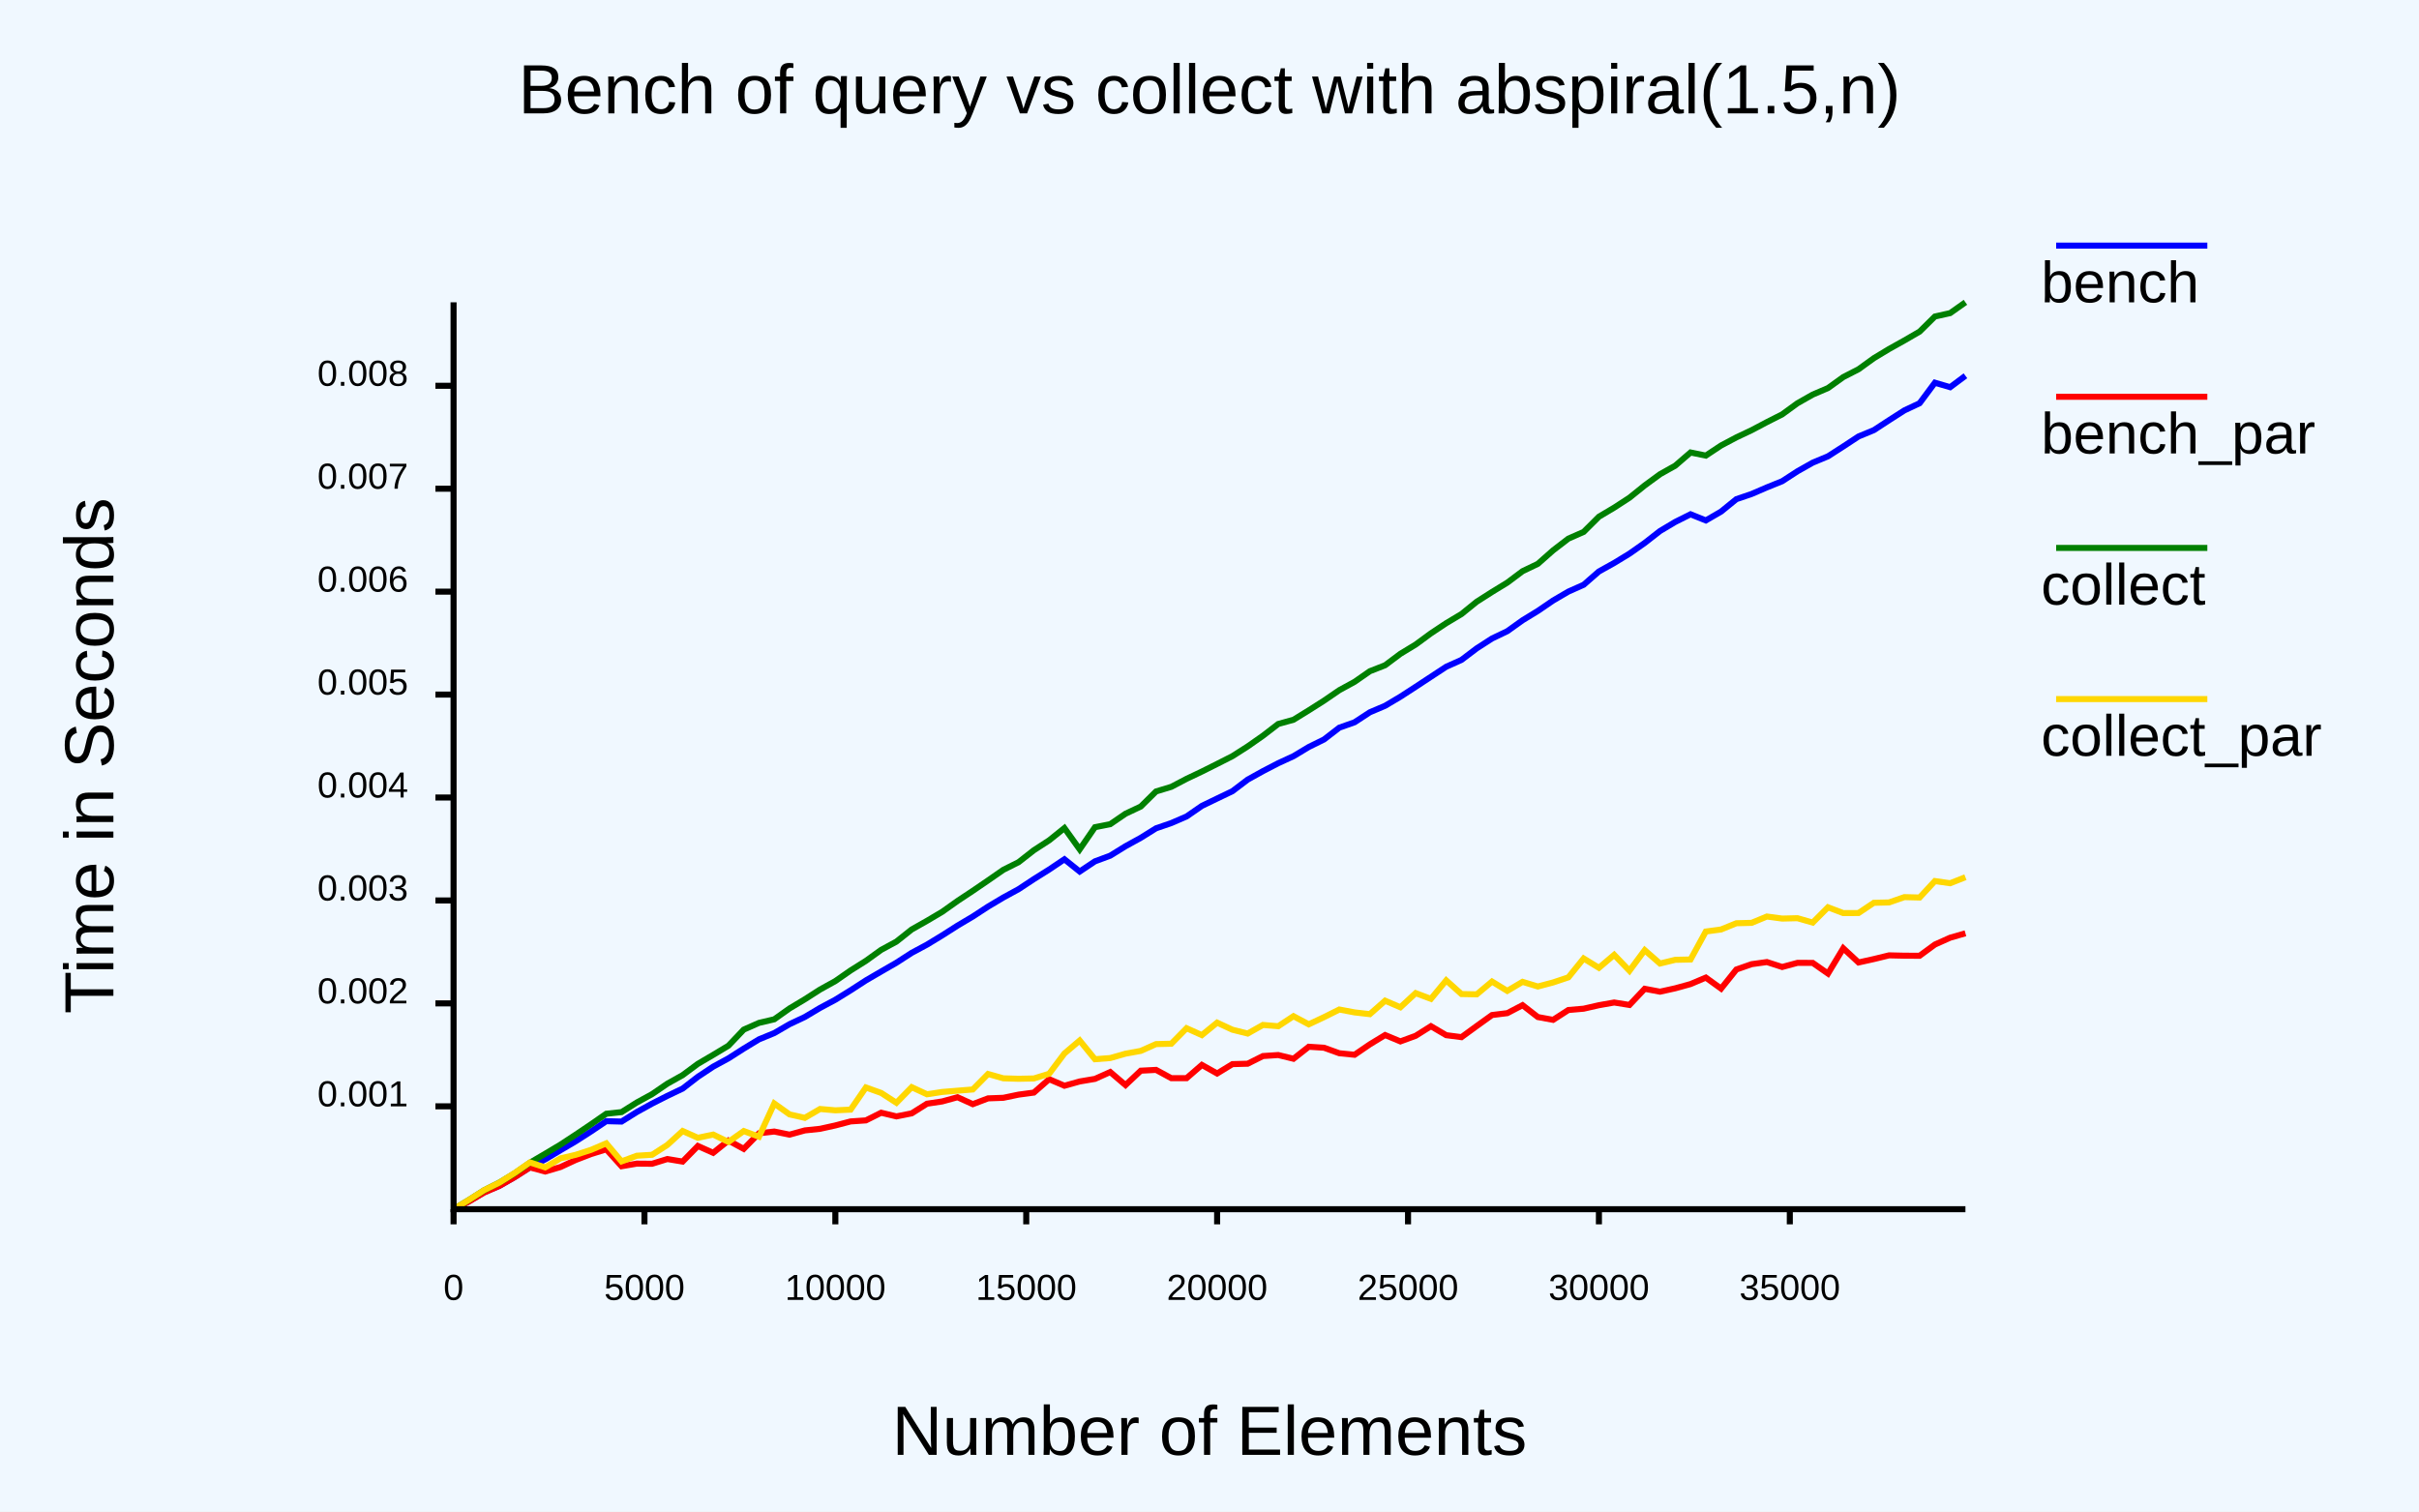
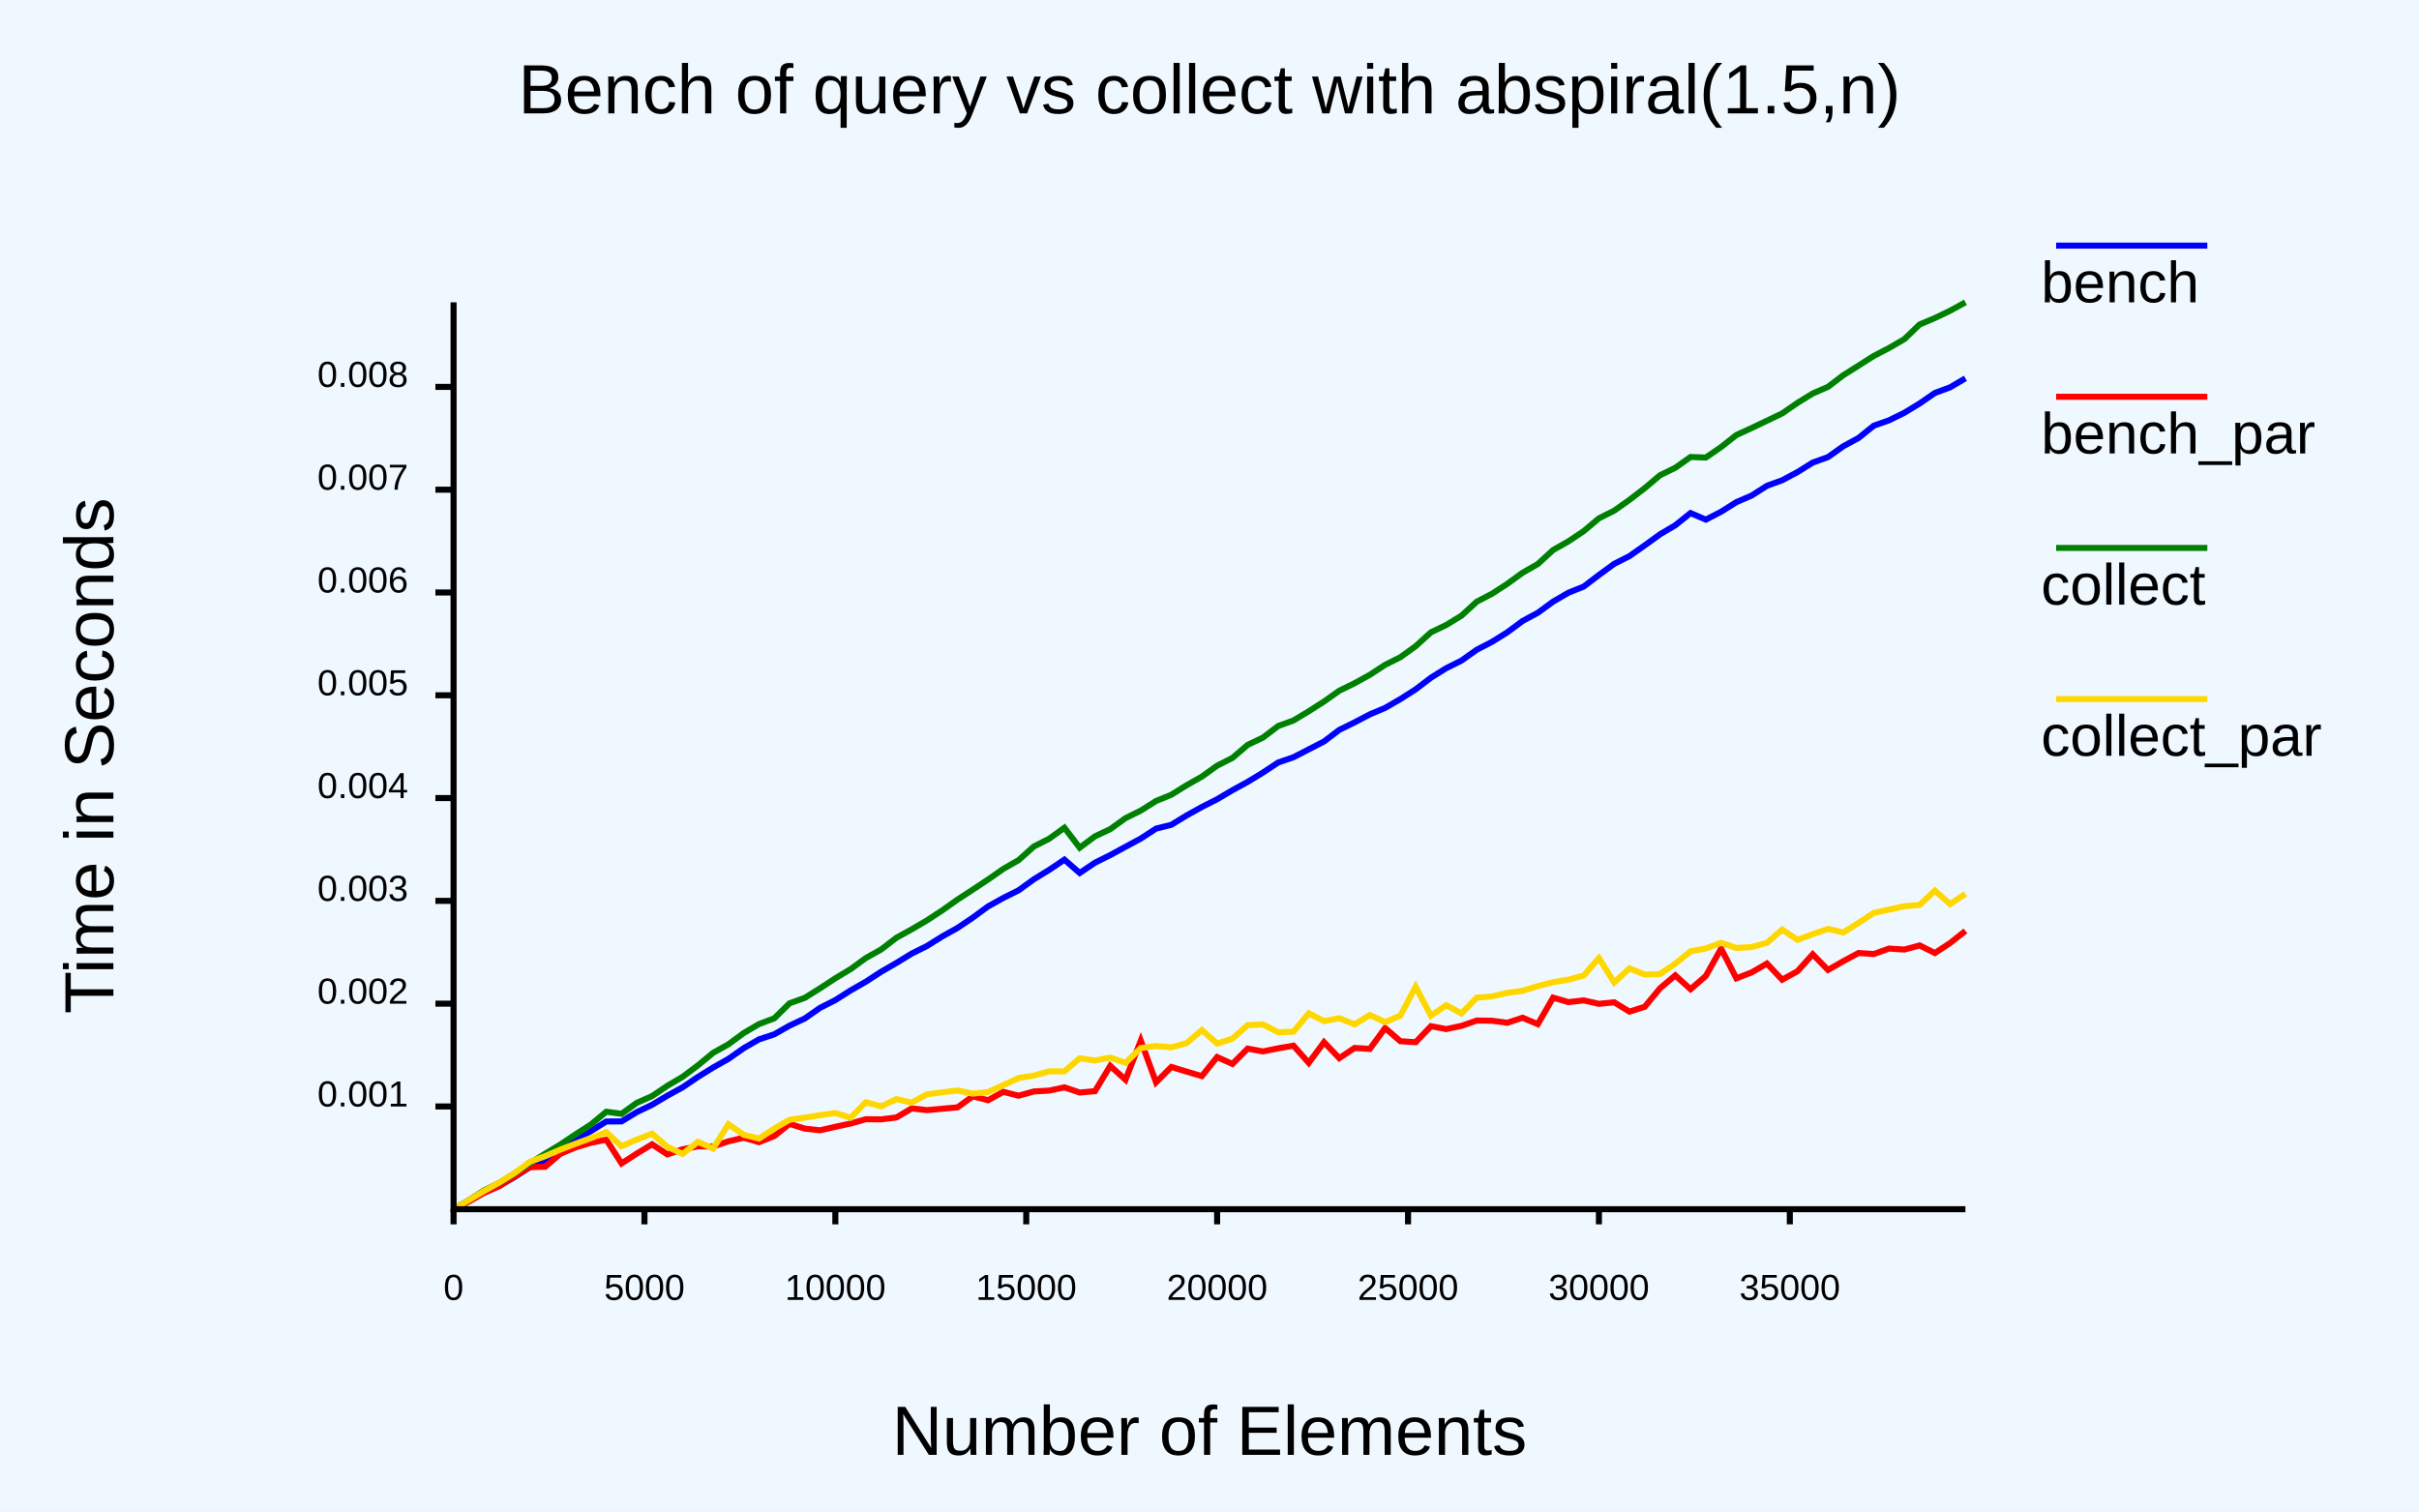
<svg xmlns="http://www.w3.org/2000/svg" class="poloto" width="800" height="500" viewBox="0 0 800 500">
  <style>.poloto {
                    font-family: "Arial";
                    stroke-width:2;
                    }
                    .poloto_text{fill: var(--poloto_fg_color,black);  }
                    .poloto_axis_lines{stroke: var(--poloto_fg_color,black);stoke-width:3;fill:none}
                    .poloto_background{fill: var(--poloto_bg_color,aliceblue); }
                    .poloto0stroke{stroke:  var(--poloto_color0,blue); }
                    .poloto1stroke{stroke:  var(--poloto_color1,red); }
                    .poloto2stroke{stroke:  var(--poloto_color2,green); }
                    .poloto3stroke{stroke:  var(--poloto_color3,gold); }
                    .poloto4stroke{stroke:  var(--poloto_color4,aqua); }
                    .poloto5stroke{stroke:  var(--poloto_color5,brown); }
                    .poloto6stroke{stroke:  var(--poloto_color6,lime); }
                    .poloto7stroke{stroke:  var(--poloto_color7,chocolate); }
                    .poloto0fill{fill:var(--poloto_color0,blue);}
                    .poloto1fill{fill:var(--poloto_color1,red);}
                    .poloto2fill{fill:var(--poloto_color2,green);}
                    .poloto3fill{fill:var(--poloto_color3,gold);}
                    .poloto4fill{fill:var(--poloto_color4,aqua);}
                    .poloto5fill{fill:var(--poloto_color5,brown);}
                    .poloto6fill{fill:var(--poloto_color6,lime);}
                    .poloto7fill{fill:var(--poloto_color7,chocolate);}</style>
  <rect class="poloto_background" fill="white" x="0" y="0" width="800" height="500" />
  <line class="poloto_axis_lines" stroke="black" x1="150" x2="150" y1="400" y2="405" />
  <text class="poloto_text" alignment-baseline="start" text-anchor="middle" x="150" y="430">0</text>
  <line class="poloto_axis_lines" stroke="black" x1="213.131" x2="213.131" y1="400" y2="405" />
  <text class="poloto_text" alignment-baseline="start" text-anchor="middle" x="213.131" y="430">5000</text>
  <line class="poloto_axis_lines" stroke="black" x1="276.263" x2="276.263" y1="400" y2="405" />
  <text class="poloto_text" alignment-baseline="start" text-anchor="middle" x="276.263" y="430">10000</text>
  <line class="poloto_axis_lines" stroke="black" x1="339.394" x2="339.394" y1="400" y2="405" />
  <text class="poloto_text" alignment-baseline="start" text-anchor="middle" x="339.394" y="430">15000</text>
  <line class="poloto_axis_lines" stroke="black" x1="402.525" x2="402.525" y1="400" y2="405" />
  <text class="poloto_text" alignment-baseline="start" text-anchor="middle" x="402.525" y="430">20000</text>
  <line class="poloto_axis_lines" stroke="black" x1="465.657" x2="465.657" y1="400" y2="405" />
  <text class="poloto_text" alignment-baseline="start" text-anchor="middle" x="465.657" y="430">25000</text>
  <line class="poloto_axis_lines" stroke="black" x1="528.788" x2="528.788" y1="400" y2="405" />
  <text class="poloto_text" alignment-baseline="start" text-anchor="middle" x="528.788" y="430">30000</text>
  <line class="poloto_axis_lines" stroke="black" x1="591.919" x2="591.919" y1="400" y2="405" />
  <text class="poloto_text" alignment-baseline="start" text-anchor="middle" x="591.919" y="430">35000</text>
-   <line class="poloto_axis_lines" stroke="black" x1="150" x2="144" y1="365.963" y2="365.963" />
-   <text class="poloto_text" alignment-baseline="middle" text-anchor="end" x="135" y="365.963">0.001</text>
-   <line class="poloto_axis_lines" stroke="black" x1="150" x2="144" y1="331.913" y2="331.913" />
-   <text class="poloto_text" alignment-baseline="middle" text-anchor="end" x="135" y="331.913">0.002</text>
-   <line class="poloto_axis_lines" stroke="black" x1="150" x2="144" y1="297.863" y2="297.863" />
-   <text class="poloto_text" alignment-baseline="middle" text-anchor="end" x="135" y="297.863">0.003</text>
-   <line class="poloto_axis_lines" stroke="black" x1="150" x2="144" y1="263.813" y2="263.813" />
-   <text class="poloto_text" alignment-baseline="middle" text-anchor="end" x="135" y="263.813">0.004</text>
-   <line class="poloto_axis_lines" stroke="black" x1="150" x2="144" y1="229.763" y2="229.763" />
-   <text class="poloto_text" alignment-baseline="middle" text-anchor="end" x="135" y="229.763">0.005</text>
-   <line class="poloto_axis_lines" stroke="black" x1="150" x2="144" y1="195.713" y2="195.713" />
-   <text class="poloto_text" alignment-baseline="middle" text-anchor="end" x="135" y="195.713">0.006</text>
-   <line class="poloto_axis_lines" stroke="black" x1="150" x2="144" y1="161.664" y2="161.664" />
-   <text class="poloto_text" alignment-baseline="middle" text-anchor="end" x="135" y="161.664">0.007</text>
-   <line class="poloto_axis_lines" stroke="black" x1="150" x2="144" y1="127.614" y2="127.614" />
-   <text class="poloto_text" alignment-baseline="middle" text-anchor="end" x="135" y="127.614">0.008</text>
+   <line class="poloto_axis_lines" stroke="black" x1="150" x2="144" y1="366.008" y2="366.008" />
+   <text class="poloto_text" alignment-baseline="middle" text-anchor="end" x="135" y="366.008">0.001</text>
+   <line class="poloto_axis_lines" stroke="black" x1="150" x2="144" y1="332.005" y2="332.005" />
+   <text class="poloto_text" alignment-baseline="middle" text-anchor="end" x="135" y="332.005">0.002</text>
+   <line class="poloto_axis_lines" stroke="black" x1="150" x2="144" y1="298.001" y2="298.001" />
+   <text class="poloto_text" alignment-baseline="middle" text-anchor="end" x="135" y="298.001">0.003</text>
+   <line class="poloto_axis_lines" stroke="black" x1="150" x2="144" y1="263.997" y2="263.997" />
+   <text class="poloto_text" alignment-baseline="middle" text-anchor="end" x="135" y="263.997">0.004</text>
+   <line class="poloto_axis_lines" stroke="black" x1="150" x2="144" y1="229.994" y2="229.994" />
+   <text class="poloto_text" alignment-baseline="middle" text-anchor="end" x="135" y="229.994">0.005</text>
+   <line class="poloto_axis_lines" stroke="black" x1="150" x2="144" y1="195.99" y2="195.99" />
+   <text class="poloto_text" alignment-baseline="middle" text-anchor="end" x="135" y="195.99">0.006</text>
+   <line class="poloto_axis_lines" stroke="black" x1="150" x2="144" y1="161.987" y2="161.987" />
+   <text class="poloto_text" alignment-baseline="middle" text-anchor="end" x="135" y="161.987">0.007</text>
+   <line class="poloto_axis_lines" stroke="black" x1="150" x2="144" y1="127.983" y2="127.983" />
+   <text class="poloto_text" alignment-baseline="middle" text-anchor="end" x="135" y="127.983">0.008</text>
  <text class="poloto_text" alignment-baseline="middle" text-anchor="start" font-size="large" x="675" y="100">bench</text>
  <line class="poloto0stroke" stroke="black" x1="680" x2="730" y1="81.25" y2="81.25" />
-   <polyline class="poloto0stroke" fill="none" stroke="black" points="150,399.999 155.051,397.358 160.101,394.35 165.152,392.27 170.202,389.352 175.253,386.126 180.303,383.517 185.354,380.491 190.404,377.516 195.455,374.277 200.505,370.876 205.556,371.006 210.606,367.846 215.657,365.061 220.707,362.505 225.758,360.097 230.808,356.192 235.859,352.845 240.909,350.095 245.96,346.868 251.01,343.807 256.061,341.734 261.111,338.795 266.162,336.414 271.212,333.409 276.263,330.706 281.313,327.585 286.364,324.313 291.414,321.37 296.465,318.458 301.515,315.192 306.566,312.482 311.616,309.412 316.667,306.187 321.717,303.192 326.768,299.898 331.818,296.891 336.869,294.133 341.919,290.8 346.97,287.633 352.02,284.242 357.071,288.293 362.121,284.926 367.172,283.046 372.222,279.926 377.273,277.144 382.323,273.999 387.374,272.261 392.424,270.075 397.475,266.586 402.525,264.147 407.576,261.724 412.626,257.888 417.677,255.085 422.727,252.466 427.778,250.139 432.828,247.102 437.879,244.607 442.929,240.711 447.98,238.921 453.03,235.619 458.081,233.467 463.131,230.471 468.182,227.191 473.232,223.871 478.283,220.557 483.333,218.294 488.384,214.47 493.434,211.212 498.485,208.792 503.535,205.186 508.586,202.095 513.636,198.652 518.687,195.694 523.737,193.445 528.788,189.036 533.838,186.225 538.889,183.146 543.939,179.597 548.99,175.656 554.04,172.647 559.091,170.12 564.141,172.156 569.192,169.228 574.242,165.121 579.293,163.402 584.343,161.225 589.394,159.182 594.444,155.9 599.495,153.048 604.545,150.943 609.596,147.698 614.646,144.379 619.697,142.294 624.747,138.998 629.798,135.765 634.848,133.381 639.899,126.601 644.949,128.08 650,124.303 " />
+   <polyline class="poloto0stroke" fill="none" stroke="black" points="150,399.993 155.051,397.154 160.101,394.4 165.152,392.196 170.202,389.342 175.253,386.064 180.303,383.719 185.354,380.235 190.404,377.168 195.455,374.134 200.505,370.978 205.556,370.955 210.606,367.871 215.657,365.449 220.707,362.445 225.758,359.678 230.808,356.249 235.859,353.116 240.909,350.275 245.96,346.724 251.01,343.819 256.061,342.149 261.111,339.275 266.162,336.902 271.212,333.385 276.263,330.828 281.313,327.616 286.364,324.732 291.414,321.447 296.465,318.527 301.515,315.436 306.566,312.928 311.616,309.765 316.667,306.946 321.717,303.544 326.768,299.84 331.818,297.025 336.869,294.506 341.919,290.854 346.97,287.758 352.02,284.36 357.071,288.773 362.121,285.378 367.172,282.863 372.222,280.107 377.273,277.392 382.323,274.099 387.374,272.839 392.424,269.751 397.475,266.945 402.525,264.384 407.576,261.396 412.626,258.637 417.677,255.563 422.727,252.223 427.778,250.484 432.828,247.88 437.879,245.273 442.929,241.44 447.98,238.949 453.03,236.306 458.081,234.175 463.131,231.255 468.182,228.031 473.232,224.189 478.283,221.031 483.333,218.511 488.384,214.935 493.434,212.313 498.485,209.168 503.535,205.424 508.586,202.701 513.636,199.016 518.687,196.069 523.737,194.049 528.788,190.206 533.838,186.516 538.889,183.959 543.939,180.405 548.99,176.742 554.04,173.756 559.091,169.718 564.141,171.888 569.192,169.282 574.242,166.11 579.293,163.925 584.343,160.702 589.394,158.864 594.444,156.174 599.495,153.024 604.545,151.202 609.596,147.623 614.646,144.878 619.697,140.81 624.747,139.027 629.798,136.548 634.848,133.47 639.899,129.991 644.949,128.114 650,125.141 " />
  <text class="poloto_text" alignment-baseline="middle" text-anchor="start" font-size="large" x="675" y="150">bench_par</text>
  <line class="poloto1stroke" stroke="black" x1="680" x2="730" y1="131.25" y2="131.25" />
-   <polyline class="poloto1stroke" fill="none" stroke="black" points="150,400 155.051,397.47 160.101,394.498 165.152,392.286 170.202,389.41 175.253,386.172 180.303,387.529 185.354,386.047 190.404,383.709 195.455,381.763 200.505,380.185 205.556,385.781 210.606,384.92 215.657,384.962 220.707,383.403 225.758,384.243 230.808,379.083 235.859,381.343 240.909,377.287 245.96,380.036 251.01,374.883 256.061,374.305 261.111,375.332 266.162,373.937 271.212,373.405 276.263,372.291 281.313,370.962 286.364,370.619 291.414,368.088 296.465,369.297 301.515,368.29 306.566,365.102 311.616,364.345 316.667,362.958 321.717,365.247 326.768,363.334 331.818,363.146 336.869,362.095 341.919,361.416 346.97,356.993 352.02,359.155 357.071,357.742 362.121,356.887 367.172,354.624 372.222,358.936 377.273,354.175 382.323,353.914 387.374,356.654 392.424,356.648 397.475,352.269 402.525,355.097 407.576,352.008 412.626,351.868 417.677,349.335 422.727,348.996 427.778,350.227 432.828,346.259 437.879,346.584 442.929,348.406 447.98,348.909 453.03,345.46 458.081,342.386 463.131,344.489 468.182,342.636 473.232,339.461 478.283,342.43 483.333,343.085 488.384,339.395 493.434,335.766 498.485,335.142 503.535,332.509 508.586,336.431 513.636,337.359 518.687,334.105 523.737,333.669 528.788,332.517 533.838,331.623 538.889,332.434 543.939,327.088 548.99,328.041 554.04,326.92 559.091,325.525 564.141,323.38 569.192,327.022 574.242,320.704 579.293,318.94 584.343,318.241 589.394,319.871 594.444,318.51 599.495,318.518 604.545,322.046 609.596,313.689 614.646,318.378 619.697,317.255 624.747,316.022 629.798,316.141 634.848,316.159 639.899,312.447 644.949,310.186 650,308.725 " />
+   <polyline class="poloto1stroke" fill="none" stroke="black" points="150,400 155.051,397.472 160.101,394.584 165.152,392.362 170.202,389.159 175.253,386.076 180.303,385.947 185.354,381.649 190.404,379.528 195.455,378.024 200.505,376.991 205.556,384.854 210.606,381.59 215.657,378.532 220.707,381.867 225.758,380.171 230.808,379.188 235.859,379.252 240.909,377.536 245.96,376.348 251.01,377.816 256.061,375.812 261.111,371.773 266.162,373.344 271.212,373.89 276.263,372.738 281.313,371.651 286.364,370.226 291.414,370.276 296.465,369.654 301.515,366.654 306.566,367.224 311.616,366.757 316.667,366.309 321.717,362.654 326.768,363.947 331.818,361.172 336.869,362.453 341.919,361.046 346.97,360.757 352.02,359.687 357.071,361.4 362.121,360.951 367.172,352.585 372.222,357.17 377.273,344.24 382.323,358.033 387.374,352.945 392.424,354.474 397.475,355.962 402.525,349.671 407.576,351.944 412.626,346.871 417.677,347.809 422.727,346.775 427.778,345.897 432.828,351.587 437.879,344.748 442.929,350.036 447.98,346.65 453.03,346.966 458.081,340.073 463.131,344.434 468.182,344.752 473.232,339.46 478.283,340.414 483.333,339.347 488.384,337.587 493.434,337.656 498.485,338.326 503.535,336.663 508.586,338.779 513.636,330.018 518.687,331.492 523.737,330.921 528.788,332.063 533.838,331.555 538.889,334.635 543.939,333.041 548.99,326.919 554.04,322.65 559.091,327.226 564.141,322.837 569.192,313.795 574.242,323.62 579.293,321.677 584.343,318.738 589.394,324.084 594.444,321.283 599.495,315.674 604.545,320.851 609.596,317.963 614.646,315.247 619.697,315.581 624.747,313.779 629.798,314.102 634.848,312.74 639.899,315.256 644.949,311.94 650,307.935 " />
  <text class="poloto_text" alignment-baseline="middle" text-anchor="start" font-size="large" x="675" y="200">collect</text>
  <line class="poloto2stroke" stroke="black" x1="680" x2="730" y1="181.25" y2="181.25" />
-   <polyline class="poloto2stroke" fill="none" stroke="black" points="150,399.996 155.051,396.952 160.101,393.744 165.152,391.192 170.202,388.143 175.253,384.623 180.303,381.651 185.354,378.641 190.404,375.326 195.455,371.923 200.505,368.422 205.556,367.873 210.606,364.699 215.657,361.93 220.707,358.473 225.758,355.648 230.808,351.905 235.859,348.945 240.909,345.906 245.96,340.594 251.01,338.363 256.061,337.175 261.111,333.588 266.162,330.564 271.212,327.329 276.263,324.531 281.313,321.017 286.364,317.846 291.414,314.211 296.465,311.471 301.515,307.461 306.566,304.602 311.616,301.616 316.667,298.028 321.717,294.683 326.768,291.235 331.818,287.73 336.869,285.198 341.919,281.25 346.97,277.975 352.02,273.924 357.071,280.958 362.121,273.632 367.172,272.632 372.222,269.175 377.273,266.794 382.323,261.808 387.374,260.272 392.424,257.627 397.475,255.225 402.525,252.698 407.576,250.132 412.626,246.913 417.677,243.379 422.727,239.486 427.778,238.088 432.828,234.976 437.879,231.766 442.929,228.306 447.98,225.546 453.03,222.038 458.081,220.06 463.131,216.278 468.182,213.212 473.232,209.501 478.283,206.146 483.333,203.127 488.384,199.038 493.434,195.82 498.485,192.73 503.535,188.948 508.586,186.517 513.636,182.055 518.687,178.176 523.737,175.955 528.788,170.924 533.838,167.924 538.889,164.644 543.939,160.577 548.99,156.872 554.04,154.037 559.091,149.678 564.141,150.709 569.192,147.365 574.242,144.687 579.293,142.299 584.343,139.63 589.394,137.072 594.444,133.392 599.495,130.529 604.545,128.366 609.596,124.737 614.646,122.145 619.697,118.493 624.747,115.443 629.798,112.622 634.848,109.694 639.899,104.702 644.949,103.574 650,100 " />
+   <polyline class="poloto2stroke" fill="none" stroke="black" points="150,399.996 155.051,397.009 160.101,393.775 165.152,391.269 170.202,388.174 175.253,384.762 180.303,381.641 185.354,378.57 190.404,375.2 195.455,371.952 200.505,367.758 205.556,368.443 210.606,364.798 215.657,362.576 220.707,359.18 225.758,356.199 230.808,352.42 235.859,348.258 240.909,345.432 245.96,341.726 251.01,338.751 256.061,336.859 261.111,331.889 266.162,330.075 271.212,326.916 276.263,323.605 281.313,320.578 286.364,316.895 291.414,314.075 296.465,310.198 301.515,307.41 306.566,304.452 311.616,301.142 316.667,297.566 321.717,294.284 326.768,290.942 331.818,287.412 336.869,284.525 341.919,280.014 346.97,277.447 352.02,273.812 357.071,280.415 362.121,276.655 367.172,274.274 372.222,270.636 377.273,268.137 382.323,264.966 387.374,262.899 392.424,259.756 397.475,256.895 402.525,253.281 407.576,250.715 412.626,246.398 417.677,243.987 422.727,240.15 427.778,238.319 432.828,235.275 437.879,232.054 442.929,228.477 447.98,226.003 453.03,223.228 458.081,219.92 463.131,217.392 468.182,213.765 473.232,209.159 478.283,206.745 483.333,203.667 488.384,199.034 493.434,196.402 498.485,193.13 503.535,189.461 508.586,186.573 513.636,181.94 518.687,179.076 523.737,175.71 528.788,171.464 533.838,168.919 538.889,165.351 543.939,161.47 548.99,157.204 554.04,154.736 559.091,151.17 564.141,151.356 569.192,147.879 574.242,143.903 579.293,141.588 584.343,139.174 589.394,136.754 594.444,133.267 599.495,130.161 604.545,127.968 609.596,124.126 614.646,120.946 619.697,117.732 624.747,115.107 629.798,112.181 634.848,107.329 639.899,105.205 644.949,102.776 650,100 " />
  <text class="poloto_text" alignment-baseline="middle" text-anchor="start" font-size="large" x="675" y="250">collect_par</text>
  <line class="poloto3stroke" stroke="black" x1="680" x2="730" y1="231.25" y2="231.25" />
-   <polyline class="poloto3stroke" fill="none" stroke="black" points="150,399.984 155.051,396.931 160.101,393.697 165.152,391.206 170.202,388.024 175.253,384.518 180.303,386.163 185.354,383.188 190.404,382.001 195.455,380.37 200.505,378.214 205.556,384.177 210.606,382.308 215.657,381.997 220.707,378.743 225.758,374.132 230.808,376.374 235.859,375.31 240.909,377.739 245.96,374.149 251.01,376.01 256.061,365.031 261.111,368.631 266.162,369.777 271.212,366.846 276.263,367.288 281.313,367.055 286.364,359.729 291.414,361.534 296.465,364.793 301.515,359.635 306.566,361.981 311.616,361.207 316.667,360.795 321.717,360.387 326.768,355.266 331.818,356.7 336.869,356.851 341.919,356.746 346.97,355.194 352.02,348.485 357.071,344.194 362.121,350.385 367.172,349.996 372.222,348.549 377.273,347.629 382.323,345.377 387.374,345.254 392.424,340.13 397.475,342.405 402.525,338.284 407.576,340.624 412.626,341.885 417.677,339.046 422.727,339.472 427.778,336.149 432.828,338.844 437.879,336.464 442.929,333.944 447.98,334.895 453.03,335.475 458.081,331.028 463.131,333.198 468.182,328.523 473.232,330.415 478.283,324.303 483.333,328.826 488.384,328.923 493.434,324.693 498.485,327.778 503.535,324.786 508.586,326.329 513.636,324.991 518.687,323.302 523.737,317.057 528.788,320.145 533.838,315.856 538.889,321.126 543.939,314.311 548.99,318.729 554.04,317.499 559.091,317.392 564.141,308.138 569.192,307.46 574.242,305.403 579.293,305.272 584.343,303.18 589.394,303.859 594.444,303.732 599.495,305.186 604.545,300.125 609.596,302.048 614.646,302.021 619.697,298.642 624.747,298.515 629.798,296.764 634.848,296.89 639.899,291.449 644.949,292.17 650,290.169 " />
+   <polyline class="poloto3stroke" fill="none" stroke="black" points="150,399.982 155.051,396.99 160.101,393.965 165.152,391.16 170.202,388.033 175.253,384.279 180.303,382.452 185.354,380.27 190.404,378.32 195.455,376.469 200.505,374.489 205.556,379.163 210.606,376.949 215.657,375.023 220.707,379.345 225.758,381.696 230.808,377.728 235.859,379.897 240.909,371.877 245.96,375.37 251.01,376.624 256.061,373.318 261.111,370.401 266.162,369.701 271.212,368.878 276.263,368.183 281.313,369.723 286.364,364.601 291.414,365.963 296.465,363.591 301.515,364.733 306.566,361.989 311.616,361.332 316.667,360.714 321.717,361.764 326.768,361.226 331.818,358.947 336.869,356.603 341.919,355.778 346.97,354.389 352.02,354.399 357.071,350.074 362.121,350.816 367.172,349.84 372.222,351.576 377.273,346.696 382.323,346.002 387.374,346.448 392.424,345.054 397.475,340.739 402.525,345.183 407.576,343.589 412.626,339.113 417.677,338.868 422.727,341.476 427.778,341.264 432.828,335.189 437.879,337.787 442.929,336.837 447.98,338.845 453.03,335.766 458.081,338.116 463.131,335.948 468.182,326.404 473.232,336.002 478.283,332.506 483.333,335.213 488.384,330.024 493.434,329.603 498.485,328.438 503.535,327.744 508.586,326.189 513.636,324.905 518.687,324.069 523.737,322.719 528.788,316.934 533.838,324.984 538.889,320.341 543.939,322.376 548.99,322.202 554.04,318.767 559.091,314.678 564.141,313.743 569.192,311.882 574.242,313.587 579.293,313.258 584.343,311.903 589.394,307.506 594.444,310.891 599.495,309.011 604.545,307.274 609.596,308.455 614.646,305.282 619.697,301.965 624.747,300.899 629.798,299.767 634.848,299.343 639.899,294.609 644.949,299.072 650,295.689 " />
  <text class="poloto_text" alignment-baseline="start" text-anchor="middle" font-size="x-large" x="400" y="37.5">Bench of query vs collect with abspiral(1.5,n)</text>
  <text class="poloto_text" alignment-baseline="start" text-anchor="middle" font-size="x-large" x="400" y="481.25">Number of Elements</text>
  <text class="poloto_text" alignment-baseline="start" text-anchor="middle" font-size="x-large" transform="rotate(-90,37.5,250)" x="37.5" y="250">Time in Seconds</text>
  <path stroke="black" fill="none" class="poloto_axis_lines" d=" M 150 100 L 150 400 L 650 400" />
</svg>
